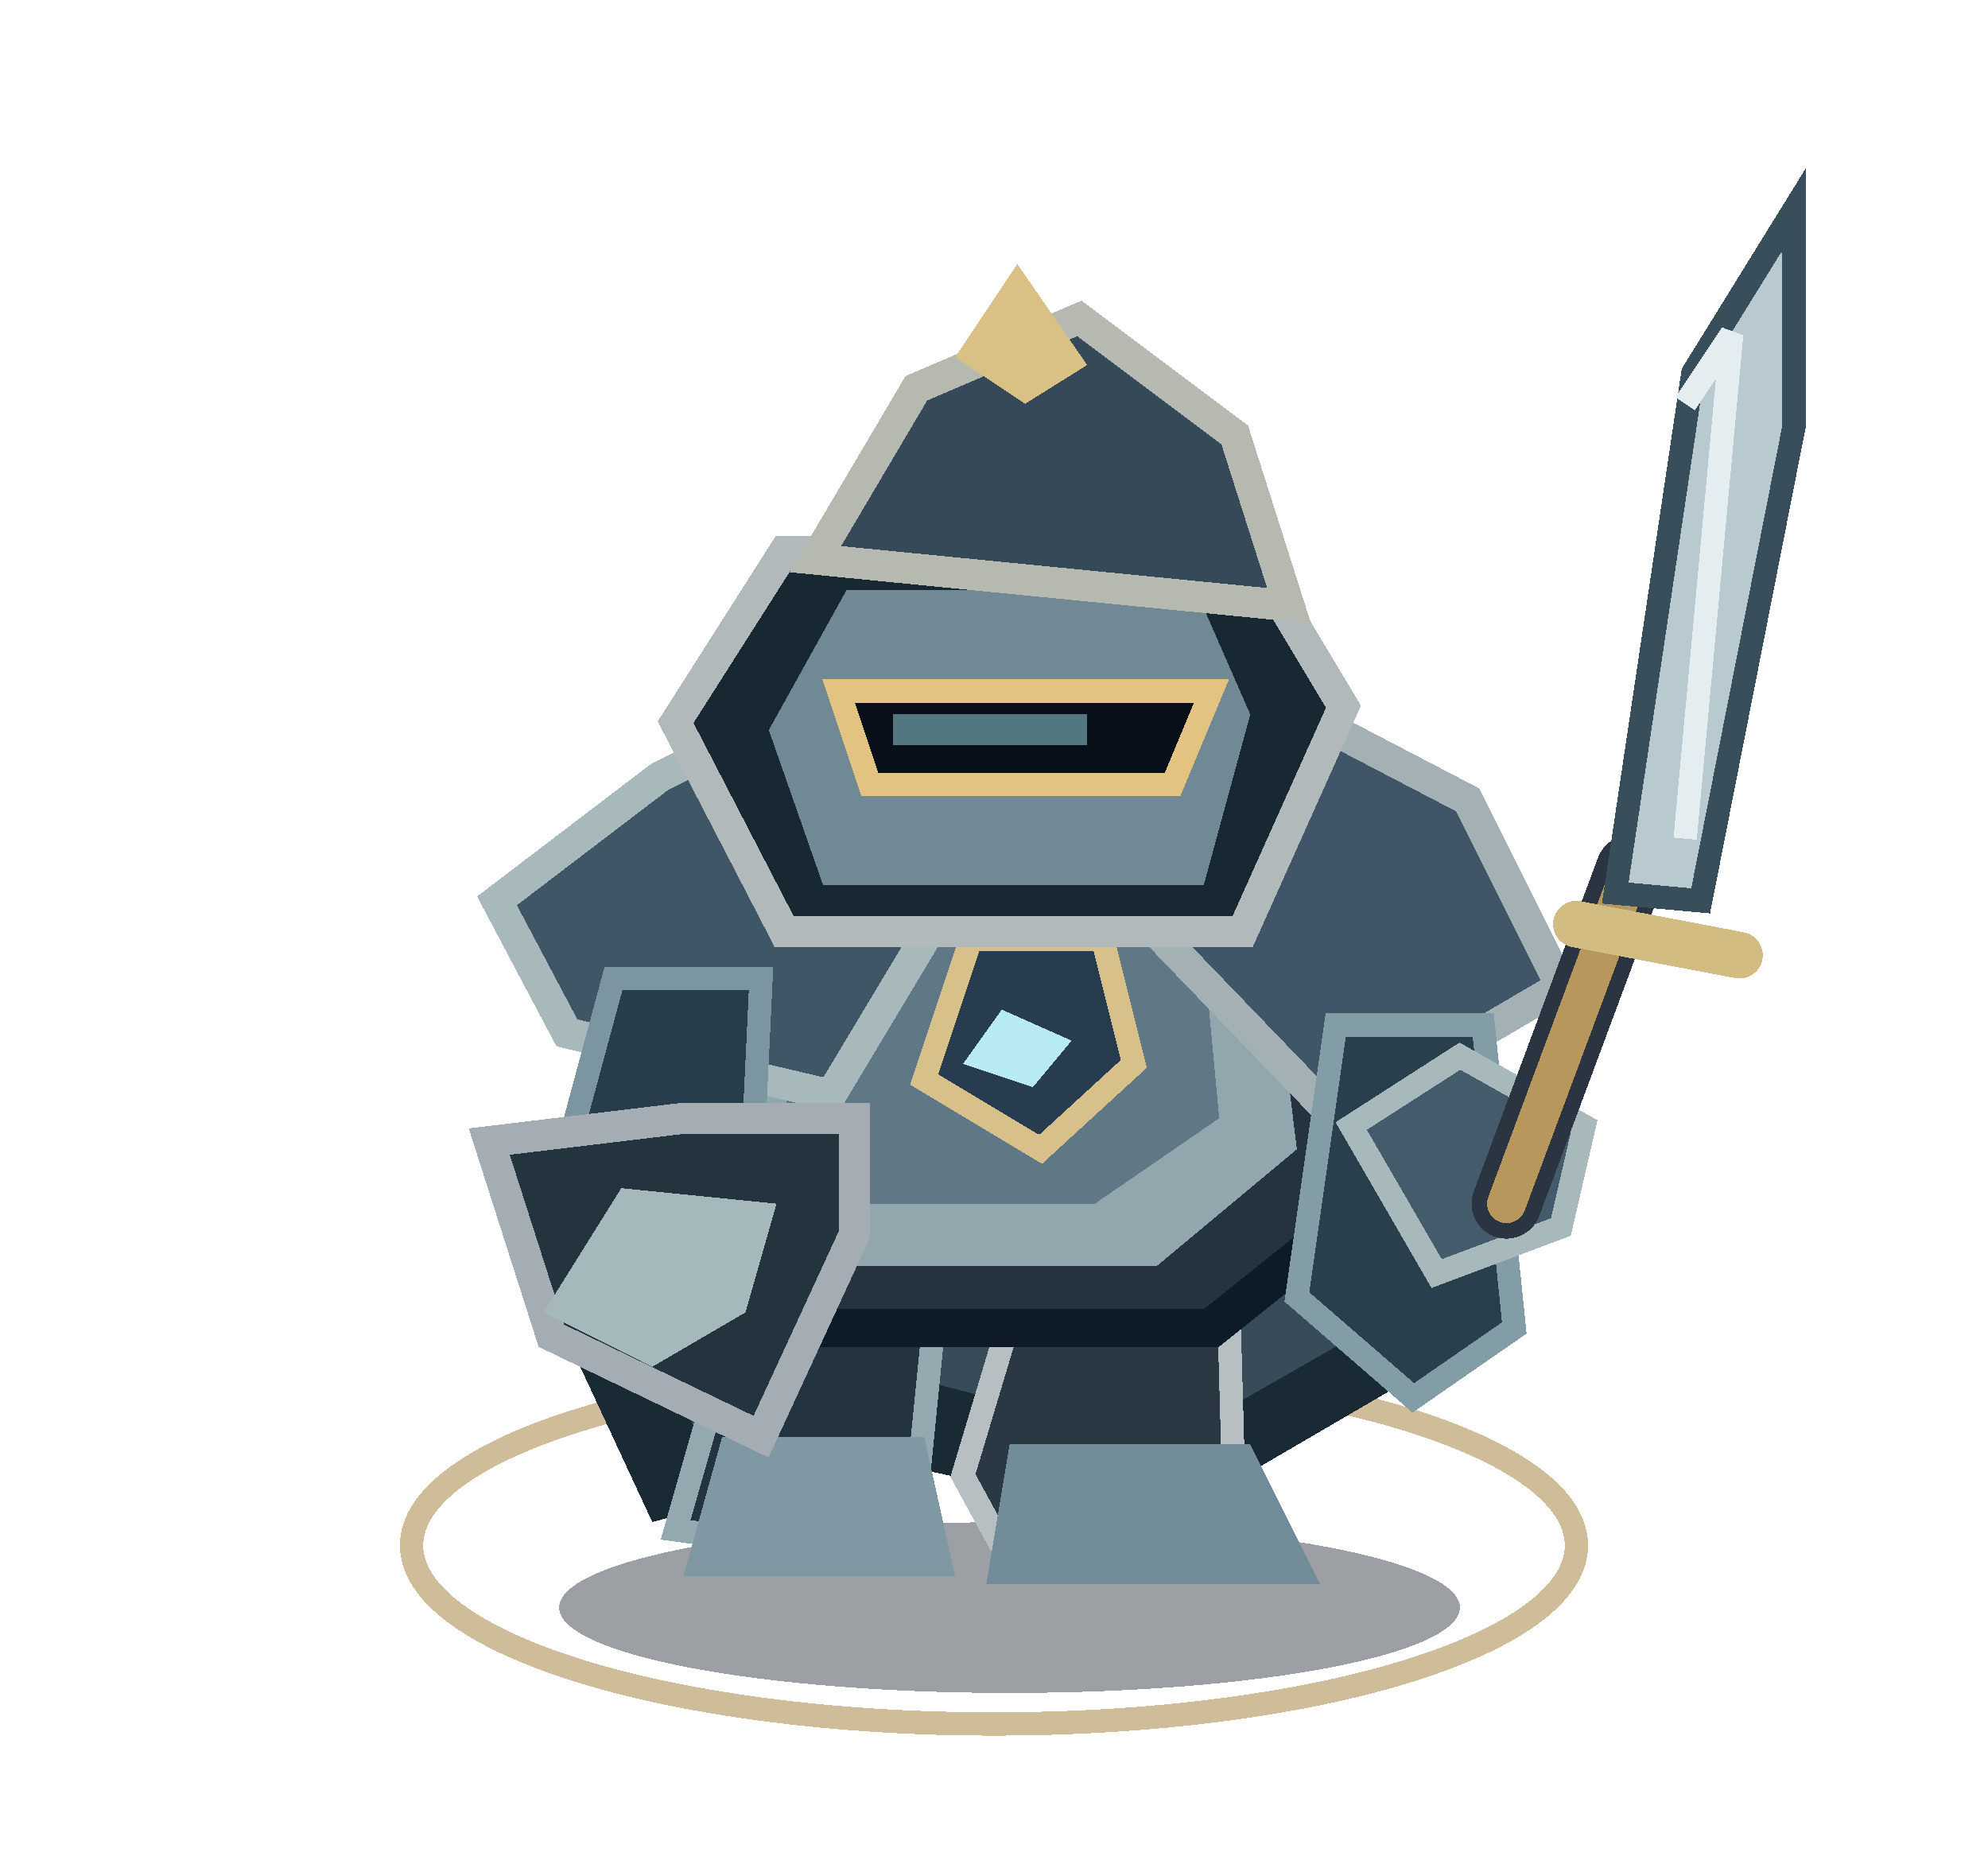
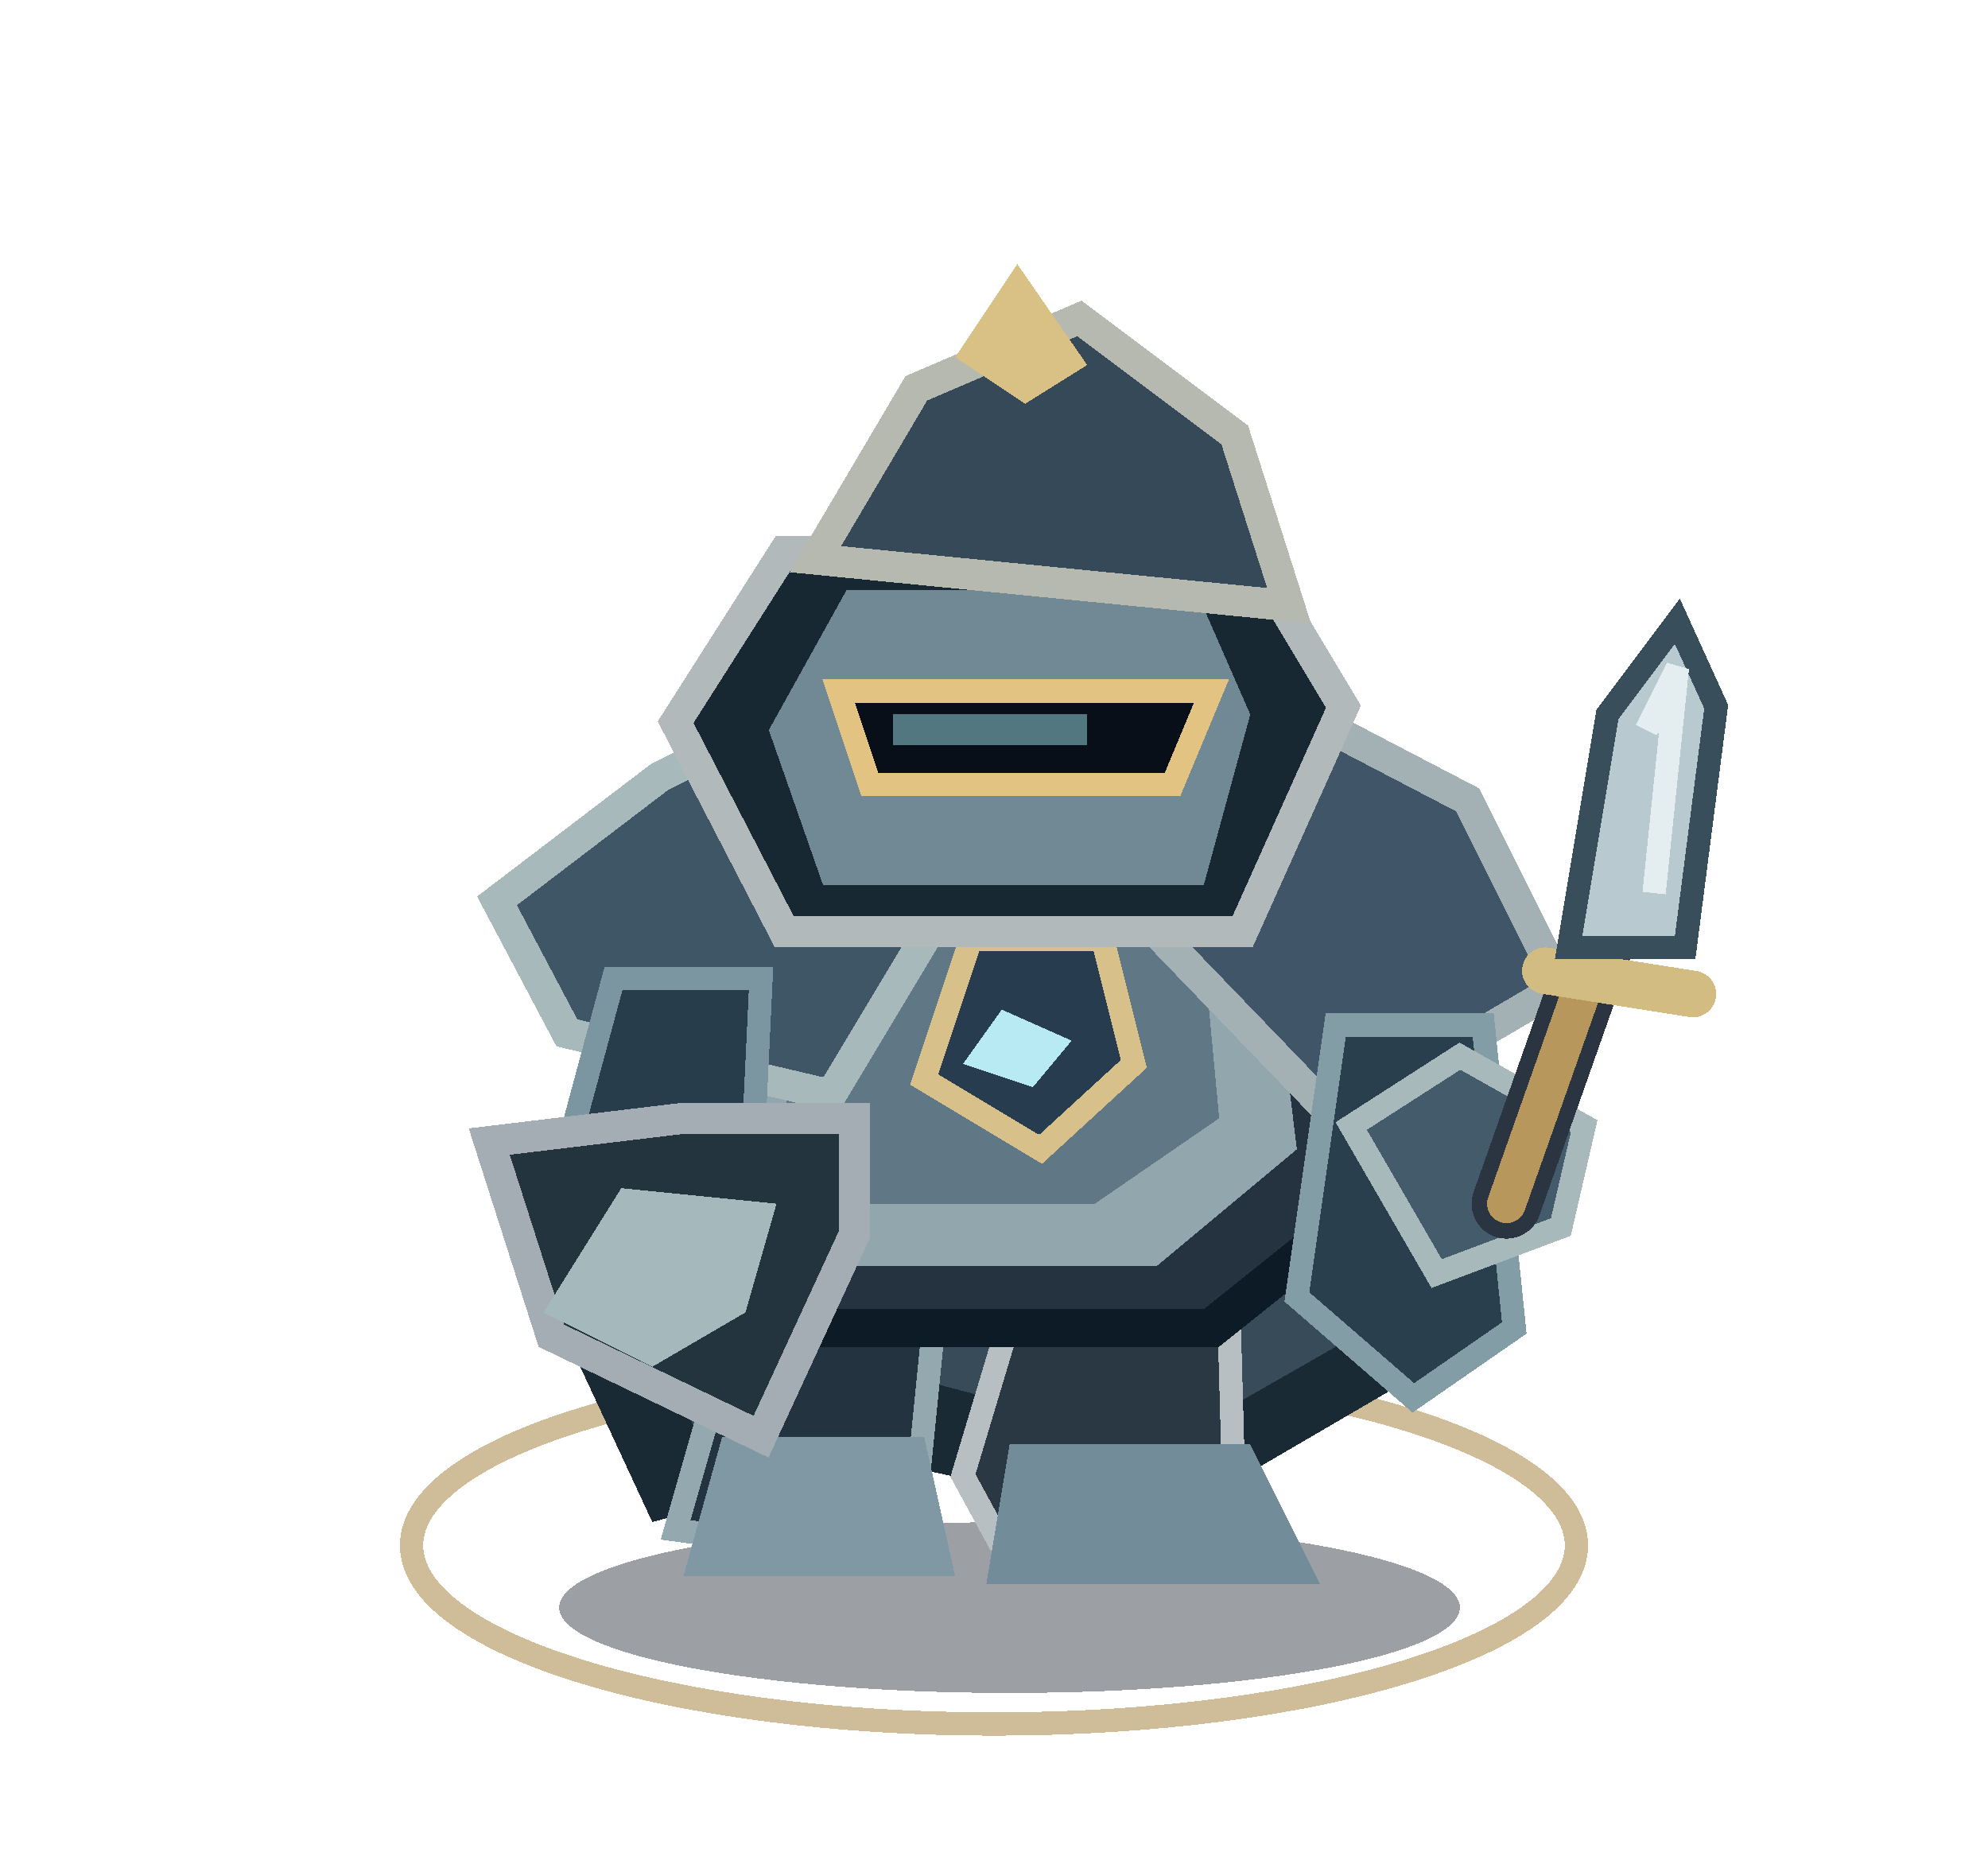
<svg xmlns="http://www.w3.org/2000/svg" viewBox="0 0 256 240" role="img" aria-labelledby="title description" shape-rendering="crispEdges">
  <ellipse cx="130" cy="207" rx="58" ry="11" fill="#07101c" opacity=".4" />
  <ellipse cx="128" cy="199" rx="75" ry="23" fill="none" stroke="#b79b66" stroke-width="3" opacity=".67" />
  <path d="M95 103h74l17 72-36 21-37-8-29 8-13-28z" fill="#192a35" />
  <path d="M103 109h58l17 61-28 16-34-9-25 11-9-23z" fill="#374b59" />
  <g class="rig-foot-left">
    <path d="M101 163h20l-3 30-9 7-22-3 4-14z" fill="#233340" stroke="#94a9af" stroke-width="3" />
    <path d="M93 185h26l4 18H88z" fill="#7f98a3" />
  </g>
  <g class="rig-foot-right">
    <path d="M133 160h25l1 36-29 5-6-11z" fill="#2a3844" stroke="#b7bfc3" stroke-width="3" />
    <path d="M130 186h31l9 18h-43z" fill="#728d99" />
  </g>
  <path d="M93 102h77l6 53-20 16h-55l-17-17z" fill="#253340" stroke="#0d1b26" stroke-width="5" />
  <path d="M101 107h61l5 41-18 15h-44l-13-15z" fill="#92a6ae" />
  <path d="M109 112h45l3 32-16 11h-29l-11-12z" fill="#607886" />
  <path d="M125 121h17l4 16-12 11-15-9z" fill="#283c50" stroke="#d8c08b" stroke-width="3" />
  <path d="M129 130l9 4-5 6-9-3z" fill="#b7eaf2" />
  <path d="M85 100l22-11 18 22-18 30-34-8-9-17z" fill="#3f5666" stroke="#a8b9bc" stroke-width="4" />
  <path d="M166 91l23 12 12 24-29 17-26-27z" fill="#415568" stroke="#a3b0b4" stroke-width="4" />
  <path d="M79 126h19l-2 42-13 9-14-14z" fill="#283d4c" stroke="#7b95a1" stroke-width="3" />
  <path d="M172 132h19l4 39-13 9-15-13z" fill="#293f4d" stroke="#829da6" stroke-width="3" />
  <path d="M101 71h60l12 20-13 29h-59l-14-27z" fill="#172833" stroke="#b1b9bb" stroke-width="4" />
  <path d="M109 76h45l7 16-6 22h-49l-7-20z" fill="#718995" />
  <path d="M108 89h48l-5 12h-39z" fill="#080f19" stroke="#e2c381" stroke-width="3" />
  <path d="M115 92h25v4h-25z" fill="#7aafb8" opacity=".65" />
  <path d="M105 72l13-22 21-9 20 15 7 22z" fill="#364959" stroke="#b6b9b0" stroke-width="4" />
  <path d="M123 46l8-12 9 13-8 5z" fill="#d9c185" />
  <path d="M88 144h22v15l-12 26-27-13-8-25z" fill="#24343f" stroke="#a4adb3" stroke-width="4" />
  <path d="M80 153l20 2-4 14-12 7-14-7z" fill="#a5b8bc" />
  <path d="M174 145L188 136L204 145L201 158L185 164Z" fill="#435b6b" stroke="#a7b9bb" stroke-width="3" />
-   <path d="M194 155L210 112" stroke="#2a3541" stroke-width="9" stroke-linecap="round" />
-   <path d="M194 155L210 112" stroke="#b8975c" stroke-width="5" stroke-linecap="round" />
-   <path d="M203 119L224 123" stroke="#d2bc81" stroke-width="6" stroke-linecap="round" />
-   <path d="M208 115L218 48L231 27L231 55L219 116Z" fill="#b8c9cf" stroke="#394e5b" stroke-width="3" />
-   <path d="M217 52L223 43L217 108" fill="none" stroke="#e4edf0" stroke-width="3" />
+   <path d="M194 155L206 121" stroke="#2a3541" stroke-width="9" stroke-linecap="round" />
+   <path d="M194 155L206 121" stroke="#b8975c" stroke-width="5" stroke-linecap="round" />
+   <path d="M199 125L218 128" stroke="#d2bc81" stroke-width="6" stroke-linecap="round" />
+   <path d="M202 122L207 92L216 80L221 91L217 122Z" fill="#b8c9cf" stroke="#394e5b" stroke-width="3" />
+   <path d="M212 94L216 86L213 115" fill="none" stroke="#e4edf0" stroke-width="3" />
</svg>
